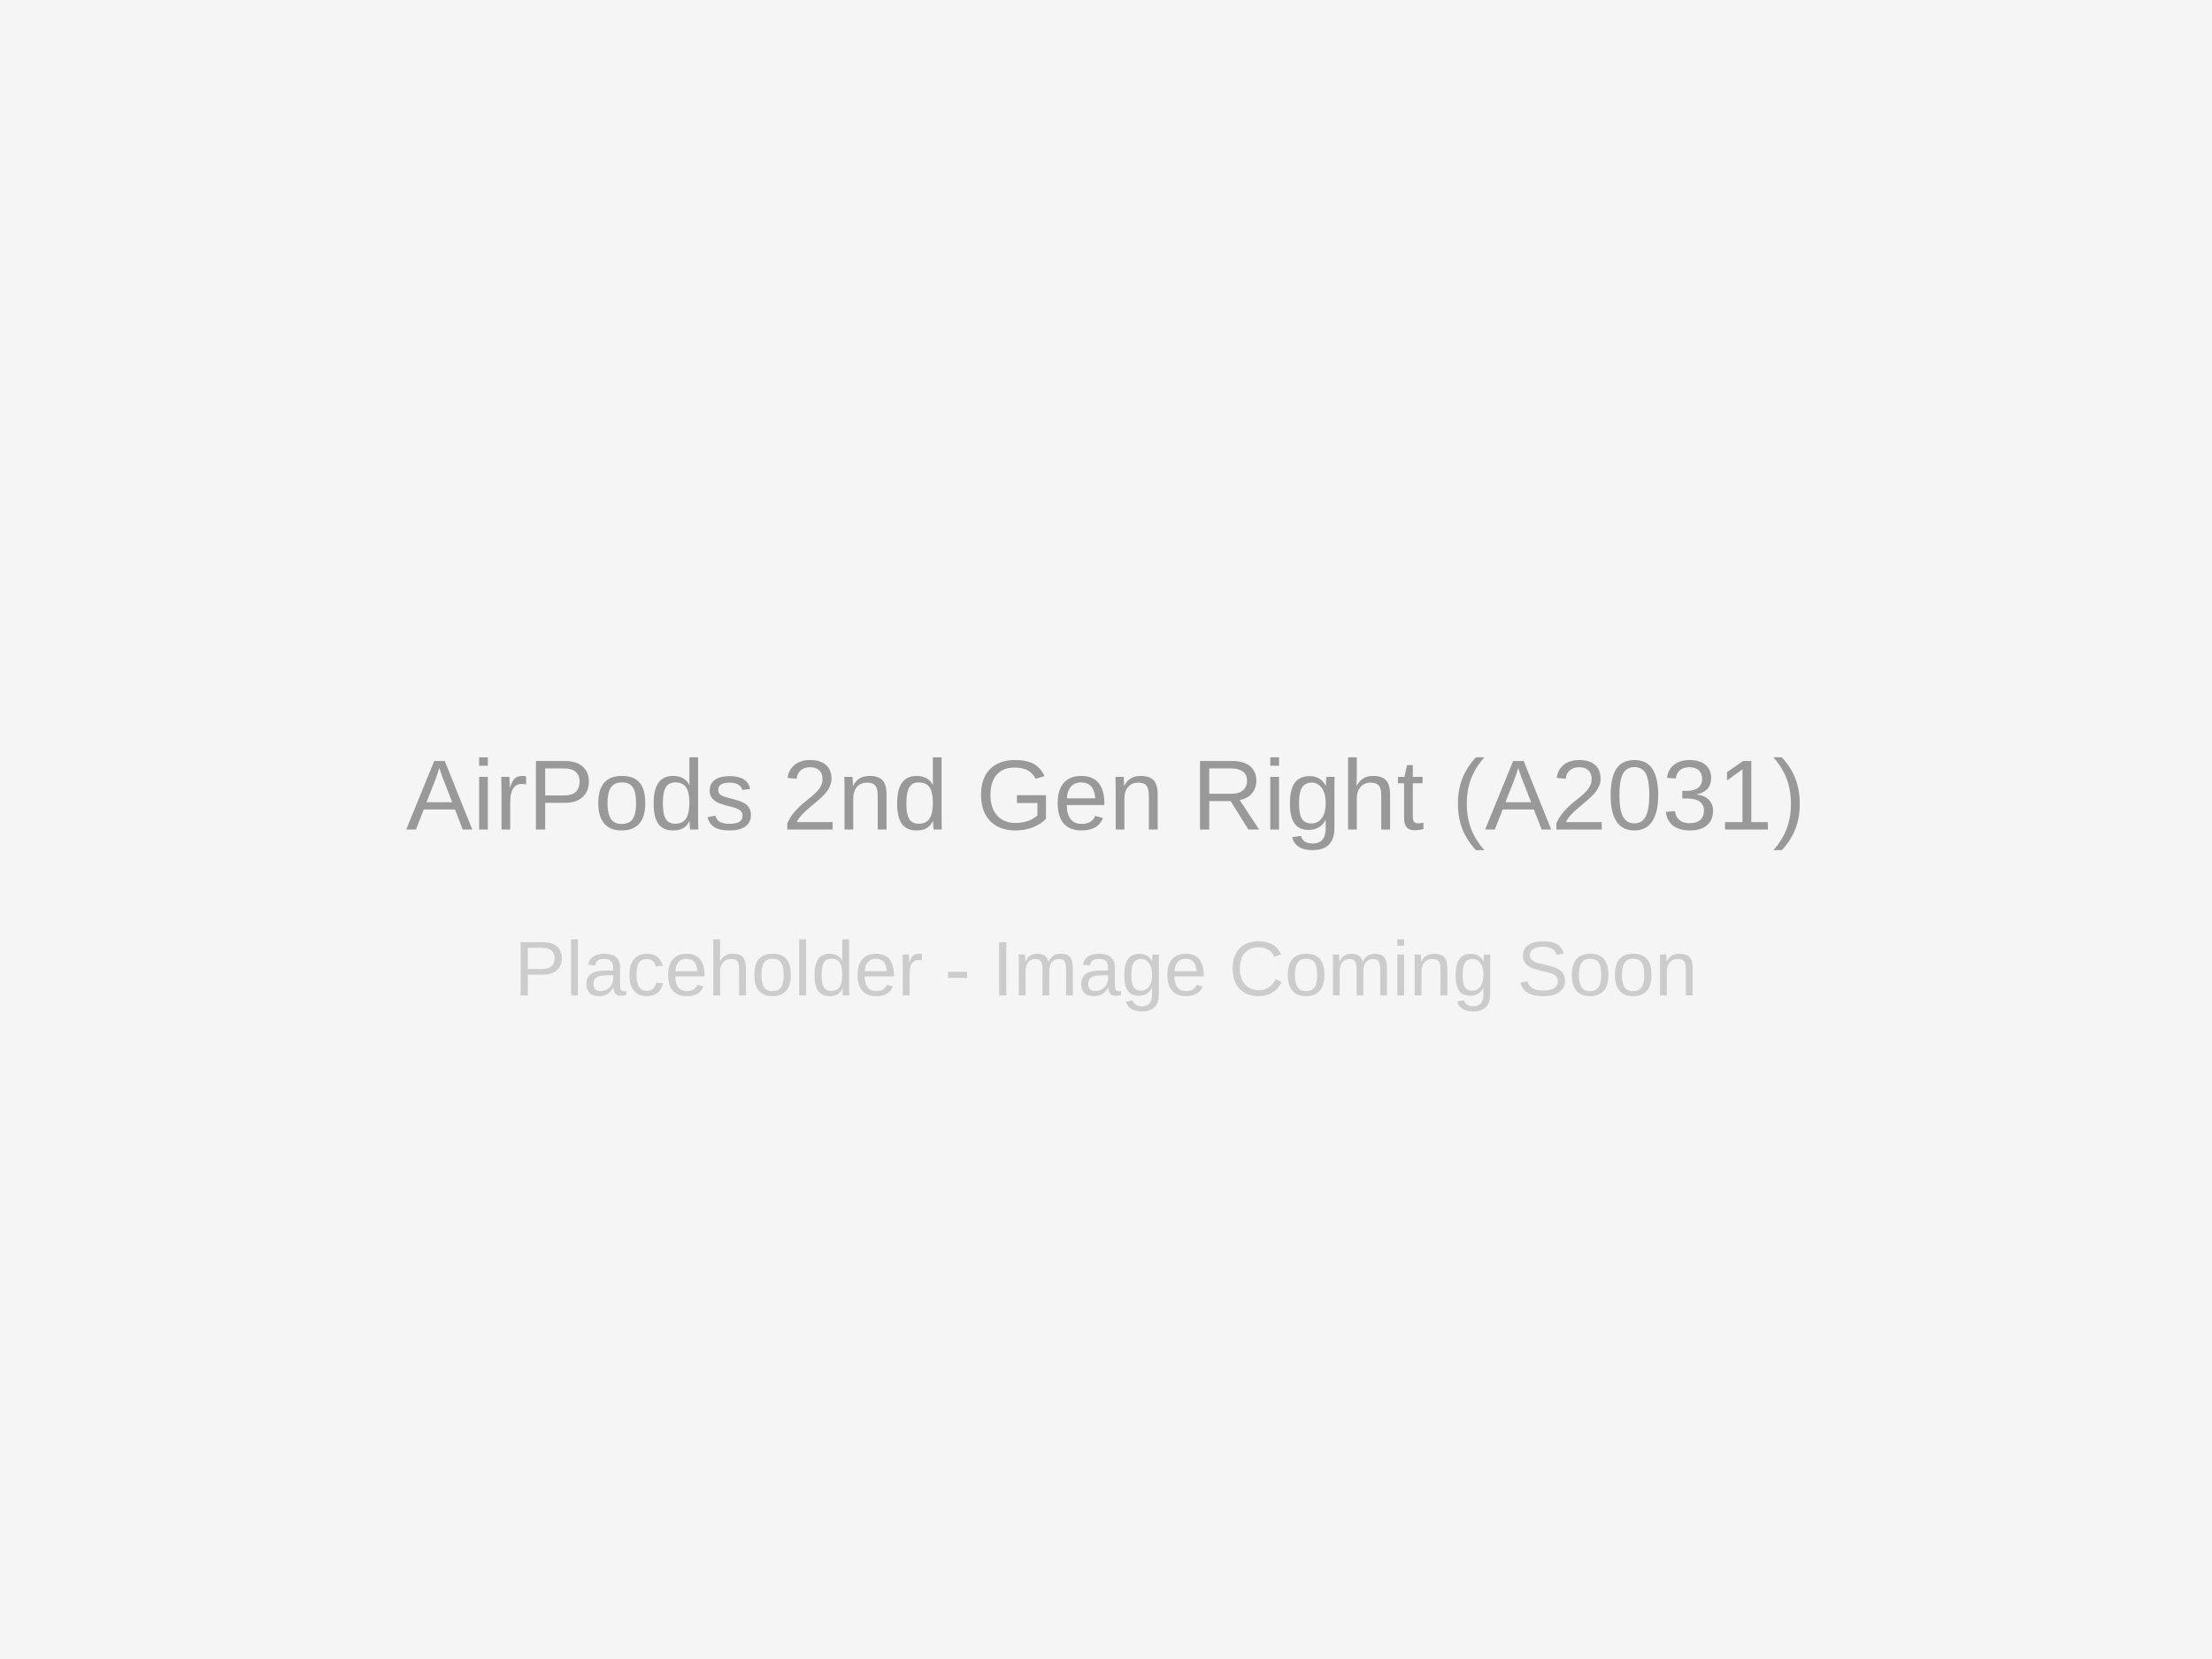
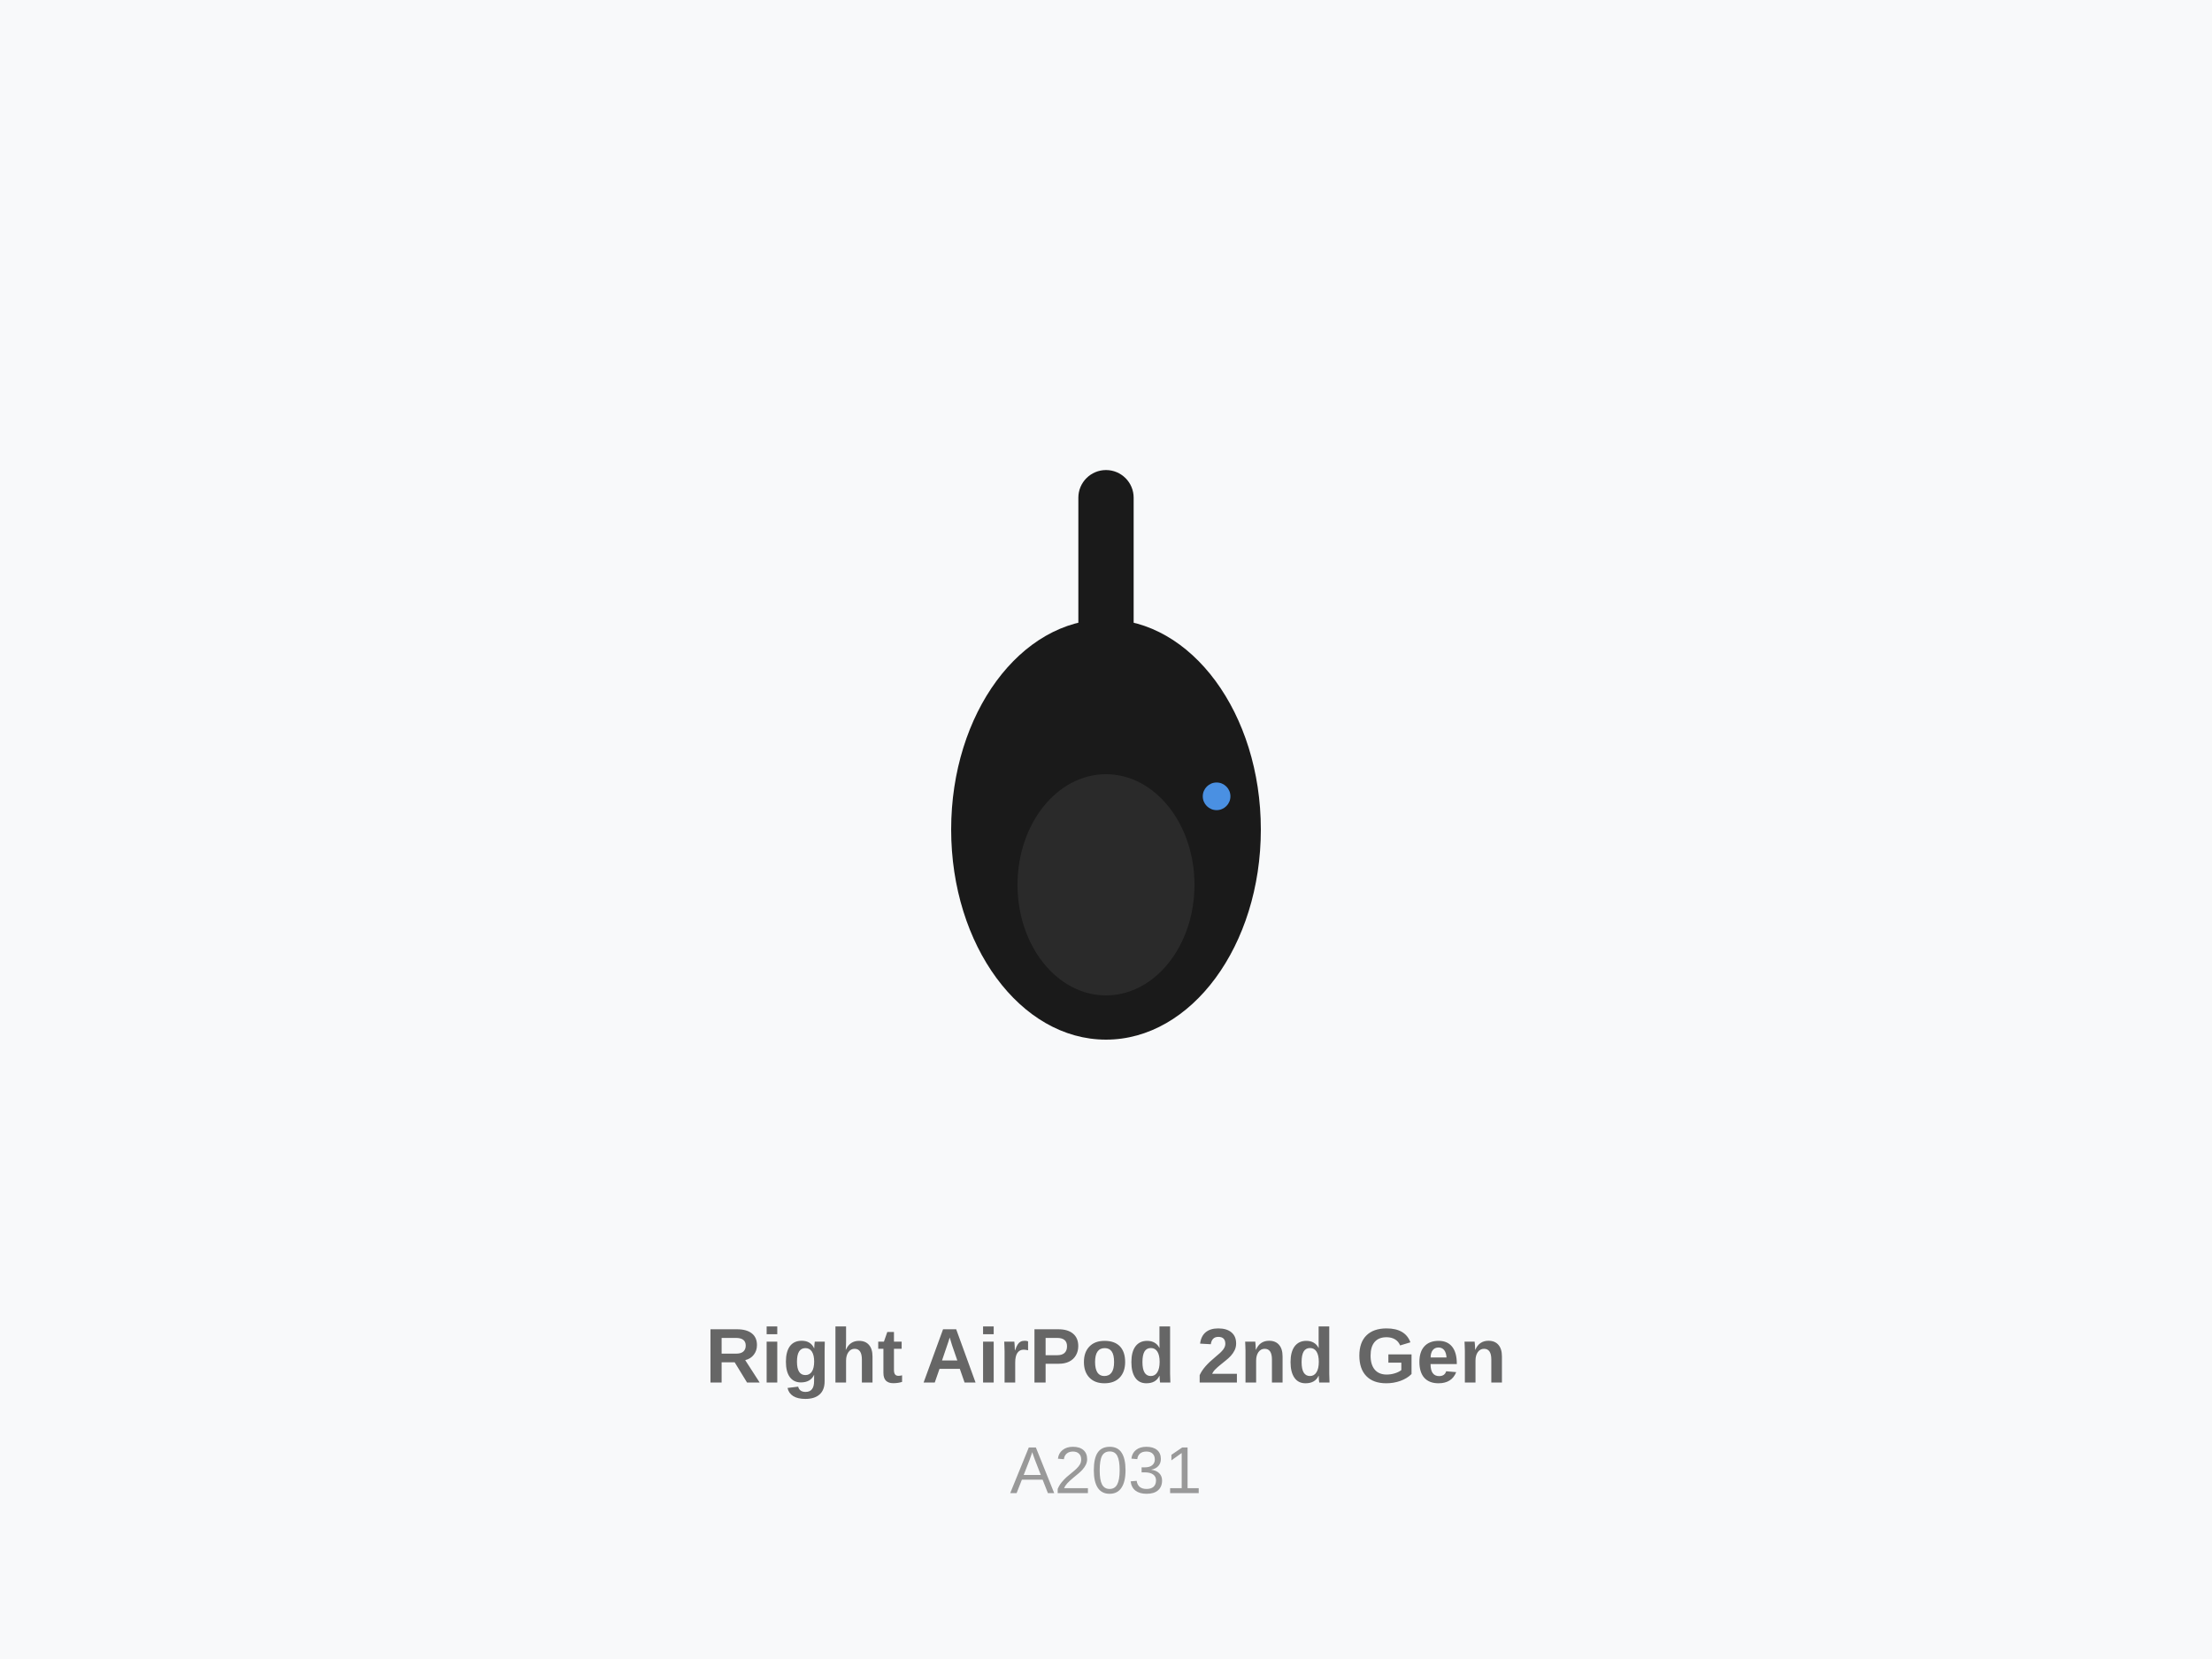
- <svg xmlns="http://www.w3.org/2000/svg" width="400" height="300">
-   <rect width="400" height="300" fill="#f5f5f5" />
-   <text x="200" y="150" font-family="Arial, sans-serif" font-size="18" fill="#999" text-anchor="middle">
-     AirPods 2nd Gen Right (A2031)
-   </text>
-   <text x="200" y="180" font-family="Arial, sans-serif" font-size="14" fill="#ccc" text-anchor="middle">
-     Placeholder - Image Coming Soon
-   </text>
+ <svg xmlns="http://www.w3.org/2000/svg" width="400" height="300" viewBox="0 0 400 300">
+   <rect width="400" height="300" fill="#f8f9fa" />
+   <g transform="translate(200, 150)">
+     <rect x="-5" y="-65" width="10" height="45" rx="5" fill="#1a1a1a" />
+     <ellipse cx="0" cy="0" rx="28" ry="38" fill="#1a1a1a" />
+     <ellipse cx="0" cy="10" rx="16" ry="20" fill="#2a2a2a" />
+     <circle cx="20" cy="-6" r="2.5" fill="#4a90e2" />
+   </g>
+   <text x="200" y="250" font-family="Arial, sans-serif" font-size="14" fill="#666" text-anchor="middle" font-weight="600">Right AirPod 2nd Gen</text>
+   <text x="200" y="270" font-family="Arial, sans-serif" font-size="12" fill="#999" text-anchor="middle">A2031</text>
</svg>
